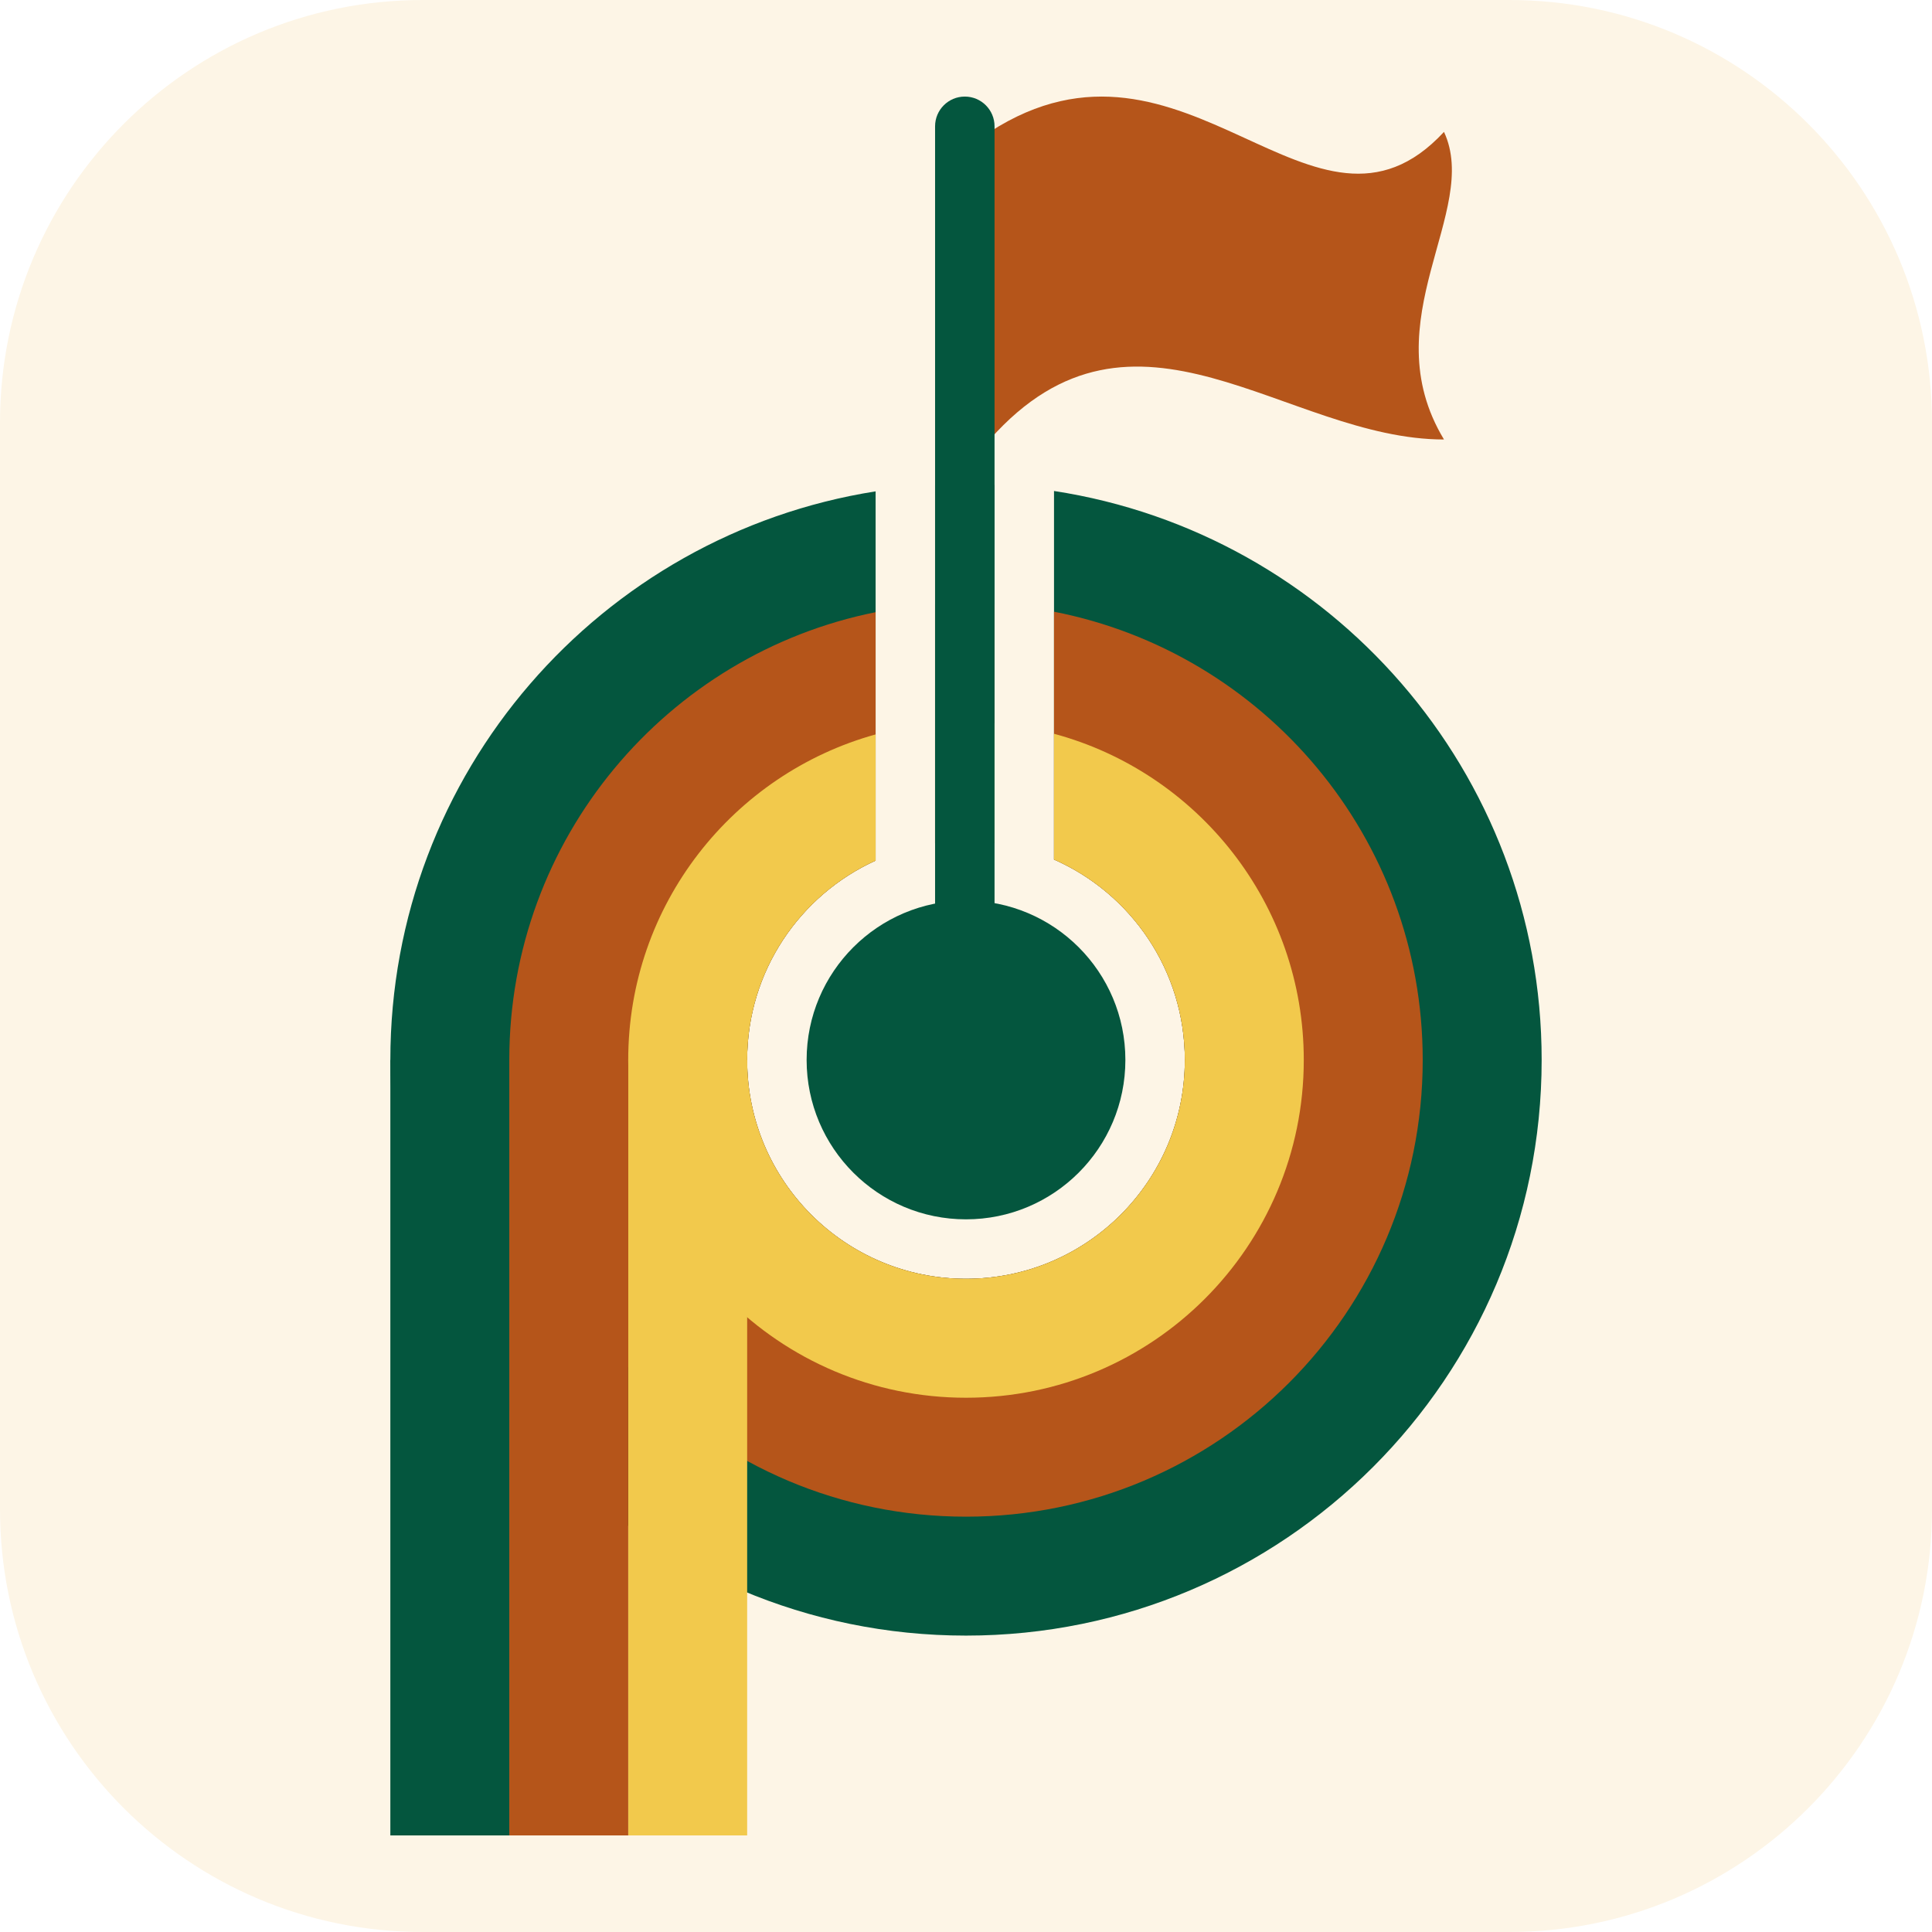
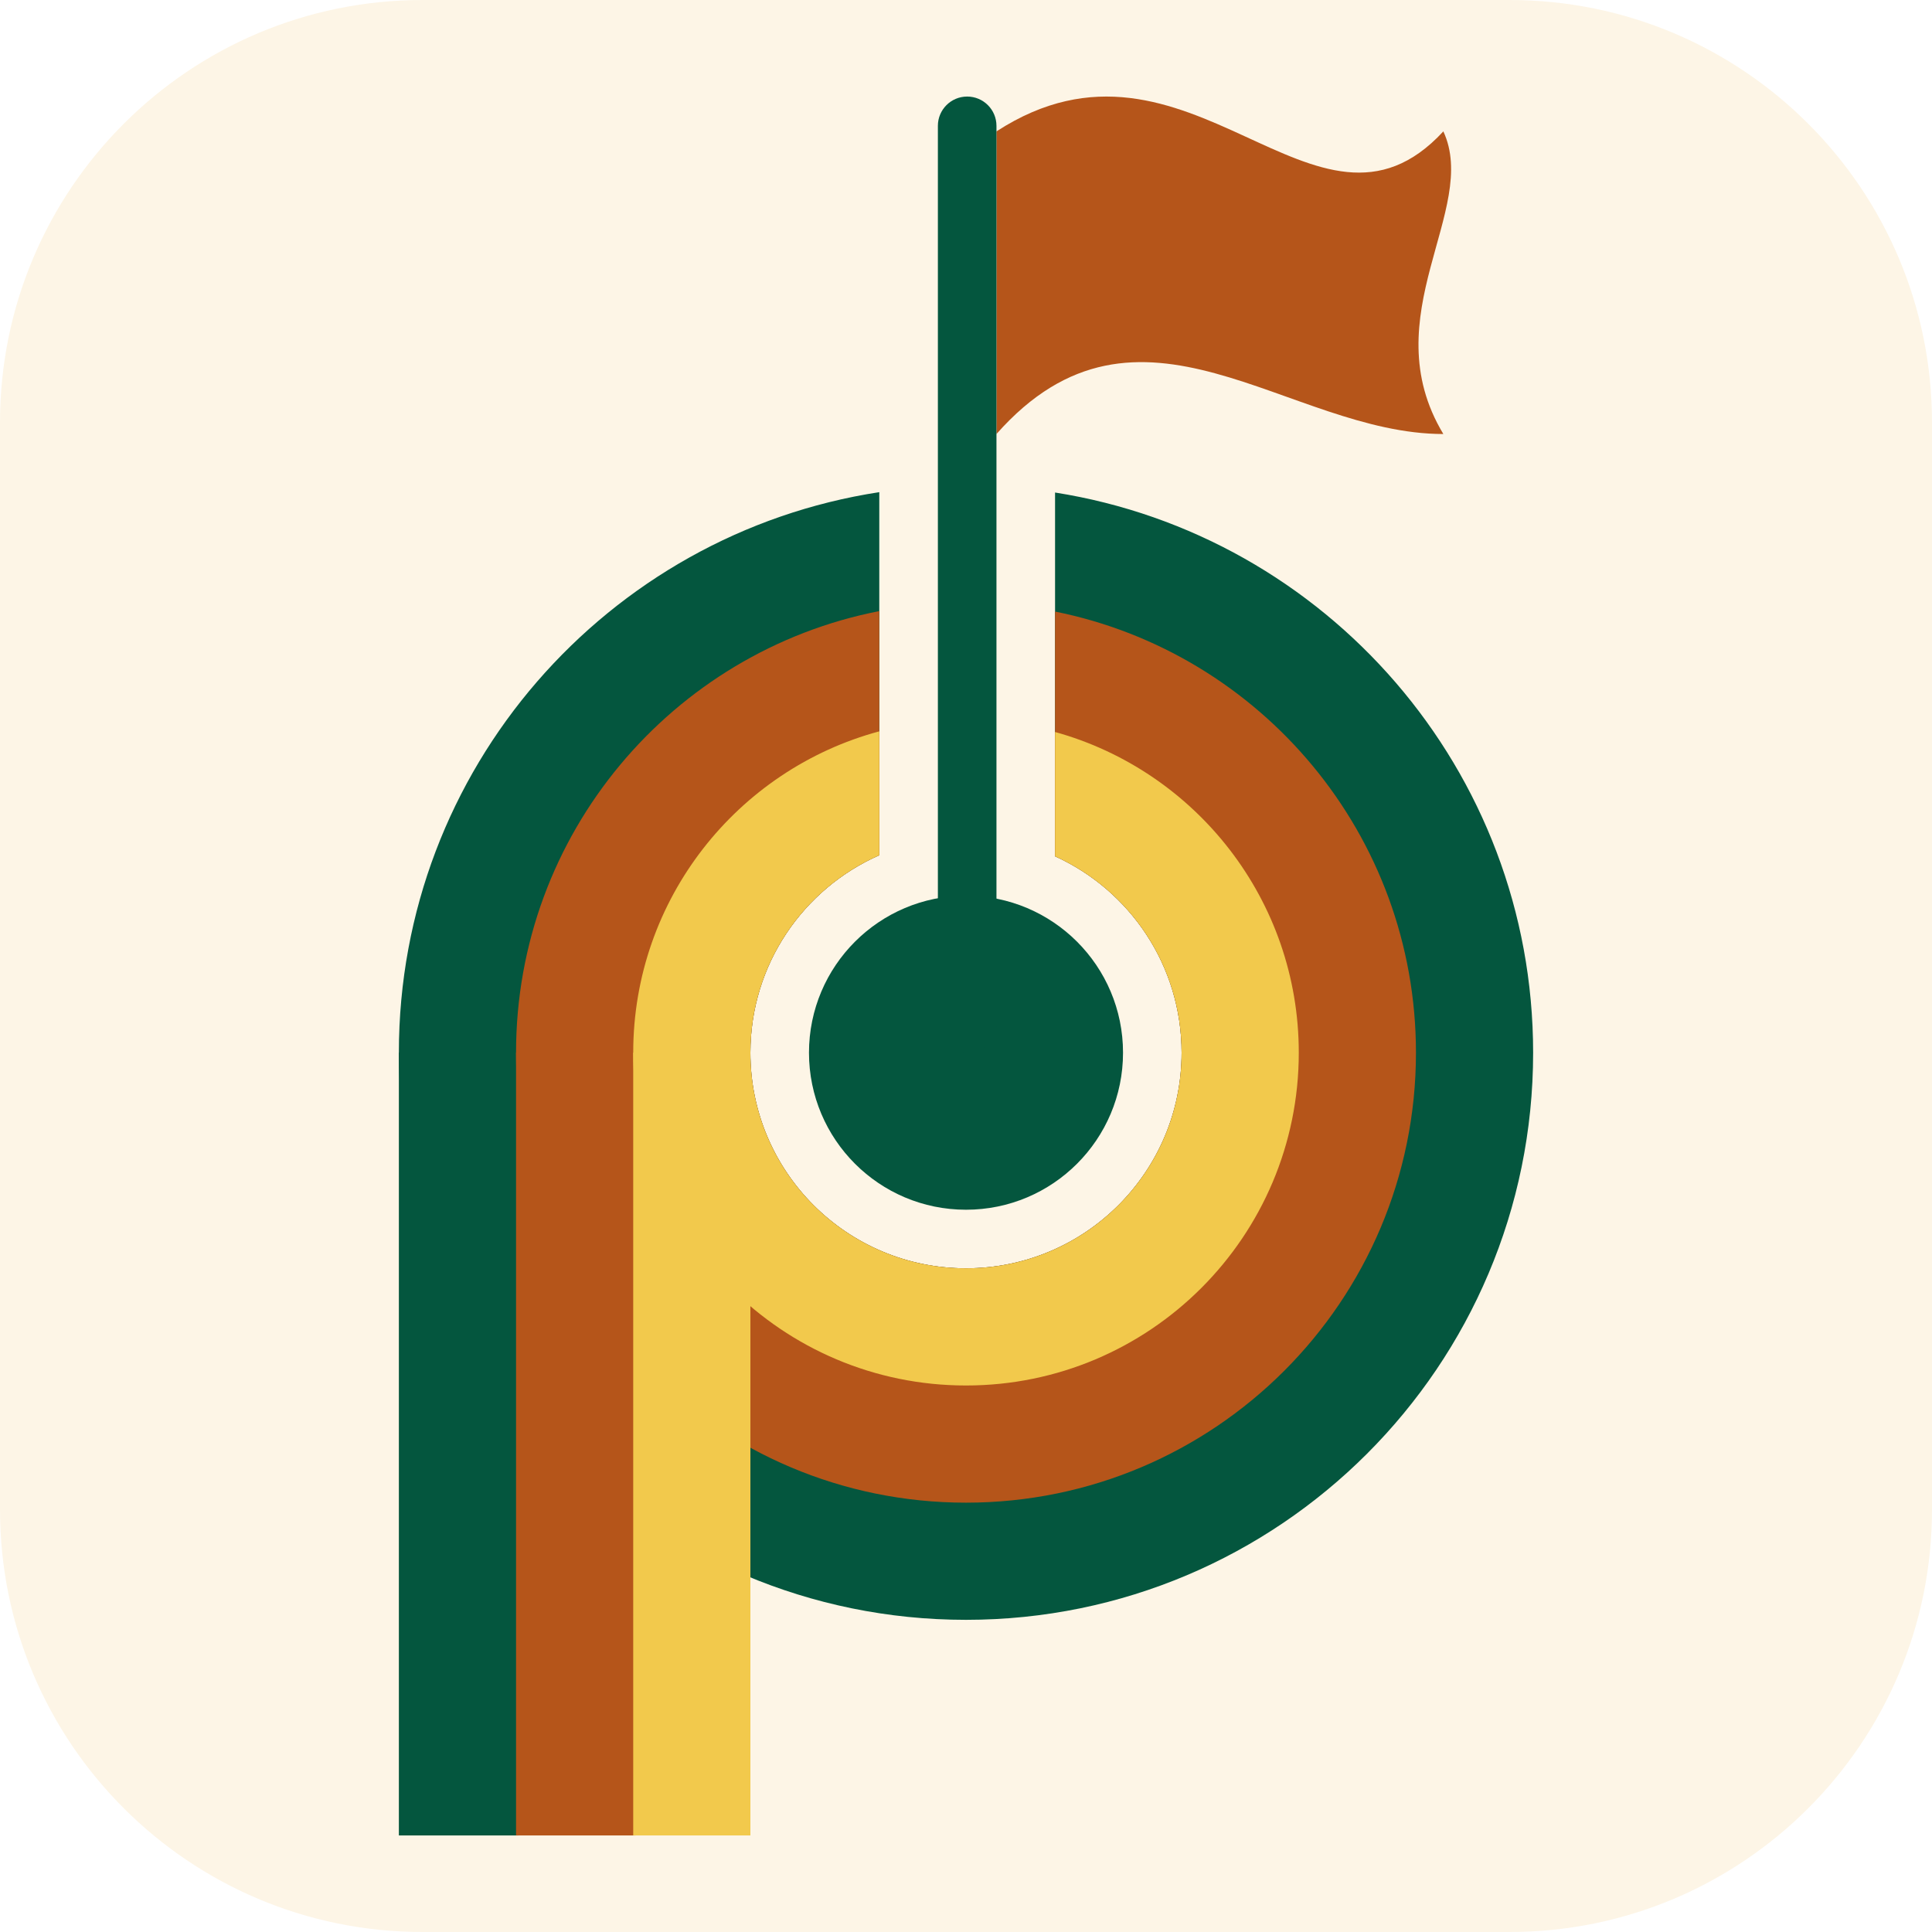
- <svg xmlns="http://www.w3.org/2000/svg" viewBox="-164.1 -40.6 812.2 812.2">
-   <rect x="-164.1" y="-40.6" width="812.2" height="812.2" rx="177.7" fill="#FDF5E6" />
-   <path d="M279 165.807C395.09 183.617 484 283.924 484 404.996C484 538.649 375.653 646.996 242 646.996C108.347 646.996 0 538.649 0 404.996C0 284.272 88.4 184.195 204 165.963V321.187C172.15 335.651 150 367.736 150 404.996C150 455.806 191.19 496.996 242 496.996C292.81 496.996 334 455.806 334 404.996C334 367.348 311.386 334.981 279 320.739V165.807ZM242 162.996C246.024 162.996 250.024 163.095 254 163.289V313.772C250.072 313.261 246.067 312.996 242 312.996C237.587 312.996 233.247 313.307 229 313.907V163.34C233.304 163.112 237.639 162.996 242 162.996Z" fill="#04563E" />
-   <path d="M279 216.562C367.335 233.807 434 311.618 434 405C434 511.039 348.039 597 242 597C135.961 597 50 511.039 50 405C50 311.971 116.163 234.394 204 216.76V321.19C172.15 335.655 150 367.74 150 405C150 455.81 191.19 497 242 497C292.81 497 334 455.81 334 405C334 367.352 311.386 334.985 279 320.743V216.562ZM242 213C246.03 213 250.031 213.124 254 213.369V313.776C250.072 313.265 246.067 313 242 313C237.587 313 233.247 313.31 229 313.911V213.434C233.296 213.146 237.631 213 242 213Z" fill="#B5551A" />
-   <path d="M242 338C279.004 338 309.002 367.997 309.002 405.001C309.002 442.005 279.004 472.002 242 472.002C204.996 472.002 174.999 442.005 174.999 405.001C174.999 367.997 204.996 338 242 338Z" fill="#04563E" />
-   <rect x="100" y="405" width="50" height="326" fill="#F2C94C" />
-   <rect x="50" y="405" width="50" height="326" fill="#B5551A" />
-   <rect y="405" width="50" height="326" fill="#04563E" />
-   <path d="M279 267.869C339.483 284.148 384 339.375 384 405C384 483.424 320.424 547 242 547C163.576 547 100 483.424 100 405C100 339.738 144.027 284.761 204 268.145V321.19C172.15 335.655 150 367.74 150 405C150 455.81 191.19 497 242 497C292.81 497 334 455.81 334 405C334 367.352 311.386 334.985 279 320.743V267.869ZM242 263C246.042 263 250.044 263.171 254 263.502V313.776C250.072 313.265 246.067 313 242 313C237.587 313 233.247 313.31 229 313.911V263.588C233.281 263.199 237.617 263 242 263Z" fill="#F2C94C" />
-   <path d="M252 14.845V144.159C313.119 75.202 376.469 144.159 442.942 144.159C412.606 93.931 458.5 48.164 442.942 14.845C388.5 73.664 334.533 -38.511 252 14.845Z" fill="#B5551A" />
-   <rect x="229" width="25" height="405" rx="12.5" fill="#04563E" />
+ <svg xmlns="http://www.w3.org/2000/svg" viewBox="-170.2 -41.2 824.4 824.4">
+   <rect x="-170.2" y="-41.2" width="824.4" height="824.4" rx="180.3" fill="#FDF5E6" />
+   <path d="M205 323.739C172.614 337.981 150 370.348 150 407.996C150 458.806 191.19 499.996 242 499.996C292.81 499.996 334 458.806 334 407.996C334 370.736 311.85 338.651 280 324.187V168.963C395.6 187.195 484 287.272 484 407.996C484 541.649 375.653 649.996 242 649.996C108.347 649.996 0 541.649 0 407.996C0 286.924 88.91 186.617 205 168.807V323.739Z" fill="#04563E" />
+   <rect y="408" width="51" height="334" fill="#04563E" />
+   <path d="M242.001 341C279.005 341 309.003 370.997 309.003 408.001C309.003 445.005 279.005 475.002 242.001 475.002C204.997 475.002 175 445.005 175 408.001C175 370.997 204.997 341 242.001 341Z" fill="#04563E" />
+   <path d="M205 323.743C172.614 337.985 150 370.352 150 408C150 458.81 191.19 500 242 500C292.81 500 334 458.81 334 408C334 370.74 311.85 338.655 280 324.19V219.76C367.837 237.394 434 314.971 434 408C434 514.039 348.039 600 242 600C135.961 600 50 514.039 50 408C50 314.618 116.665 236.807 205 219.562V323.743Z" fill="#B5551A" />
+   <rect x="50" y="408" width="51" height="334" fill="#B5551A" />
+   <rect x="100" y="408" width="50" height="334" fill="#F2C94C" />
+   <path d="M205 323.743C172.614 337.985 150 370.352 150 408C150 458.81 191.19 500 242 500C292.81 500 334 458.81 334 408C334 370.74 311.85 338.655 280 324.19V271.145C339.973 287.761 384 342.738 384 408C384 486.424 320.424 550 242 550C163.576 550 100 486.424 100 408C100 342.375 144.517 287.148 205 270.869V323.743Z" fill="#F2C94C" />
+   <path d="M255 14.861V144C316.019 74.969 379.323 144 445.687 144C415.4 93.718 461.219 48.217 445.687 14.862C391.334 73.745 337.398 -38.552 255 14.861Z" fill="#B5551A" />
+   <rect x="230" width="25" height="408" rx="12.5" fill="#04563E" />
</svg>
